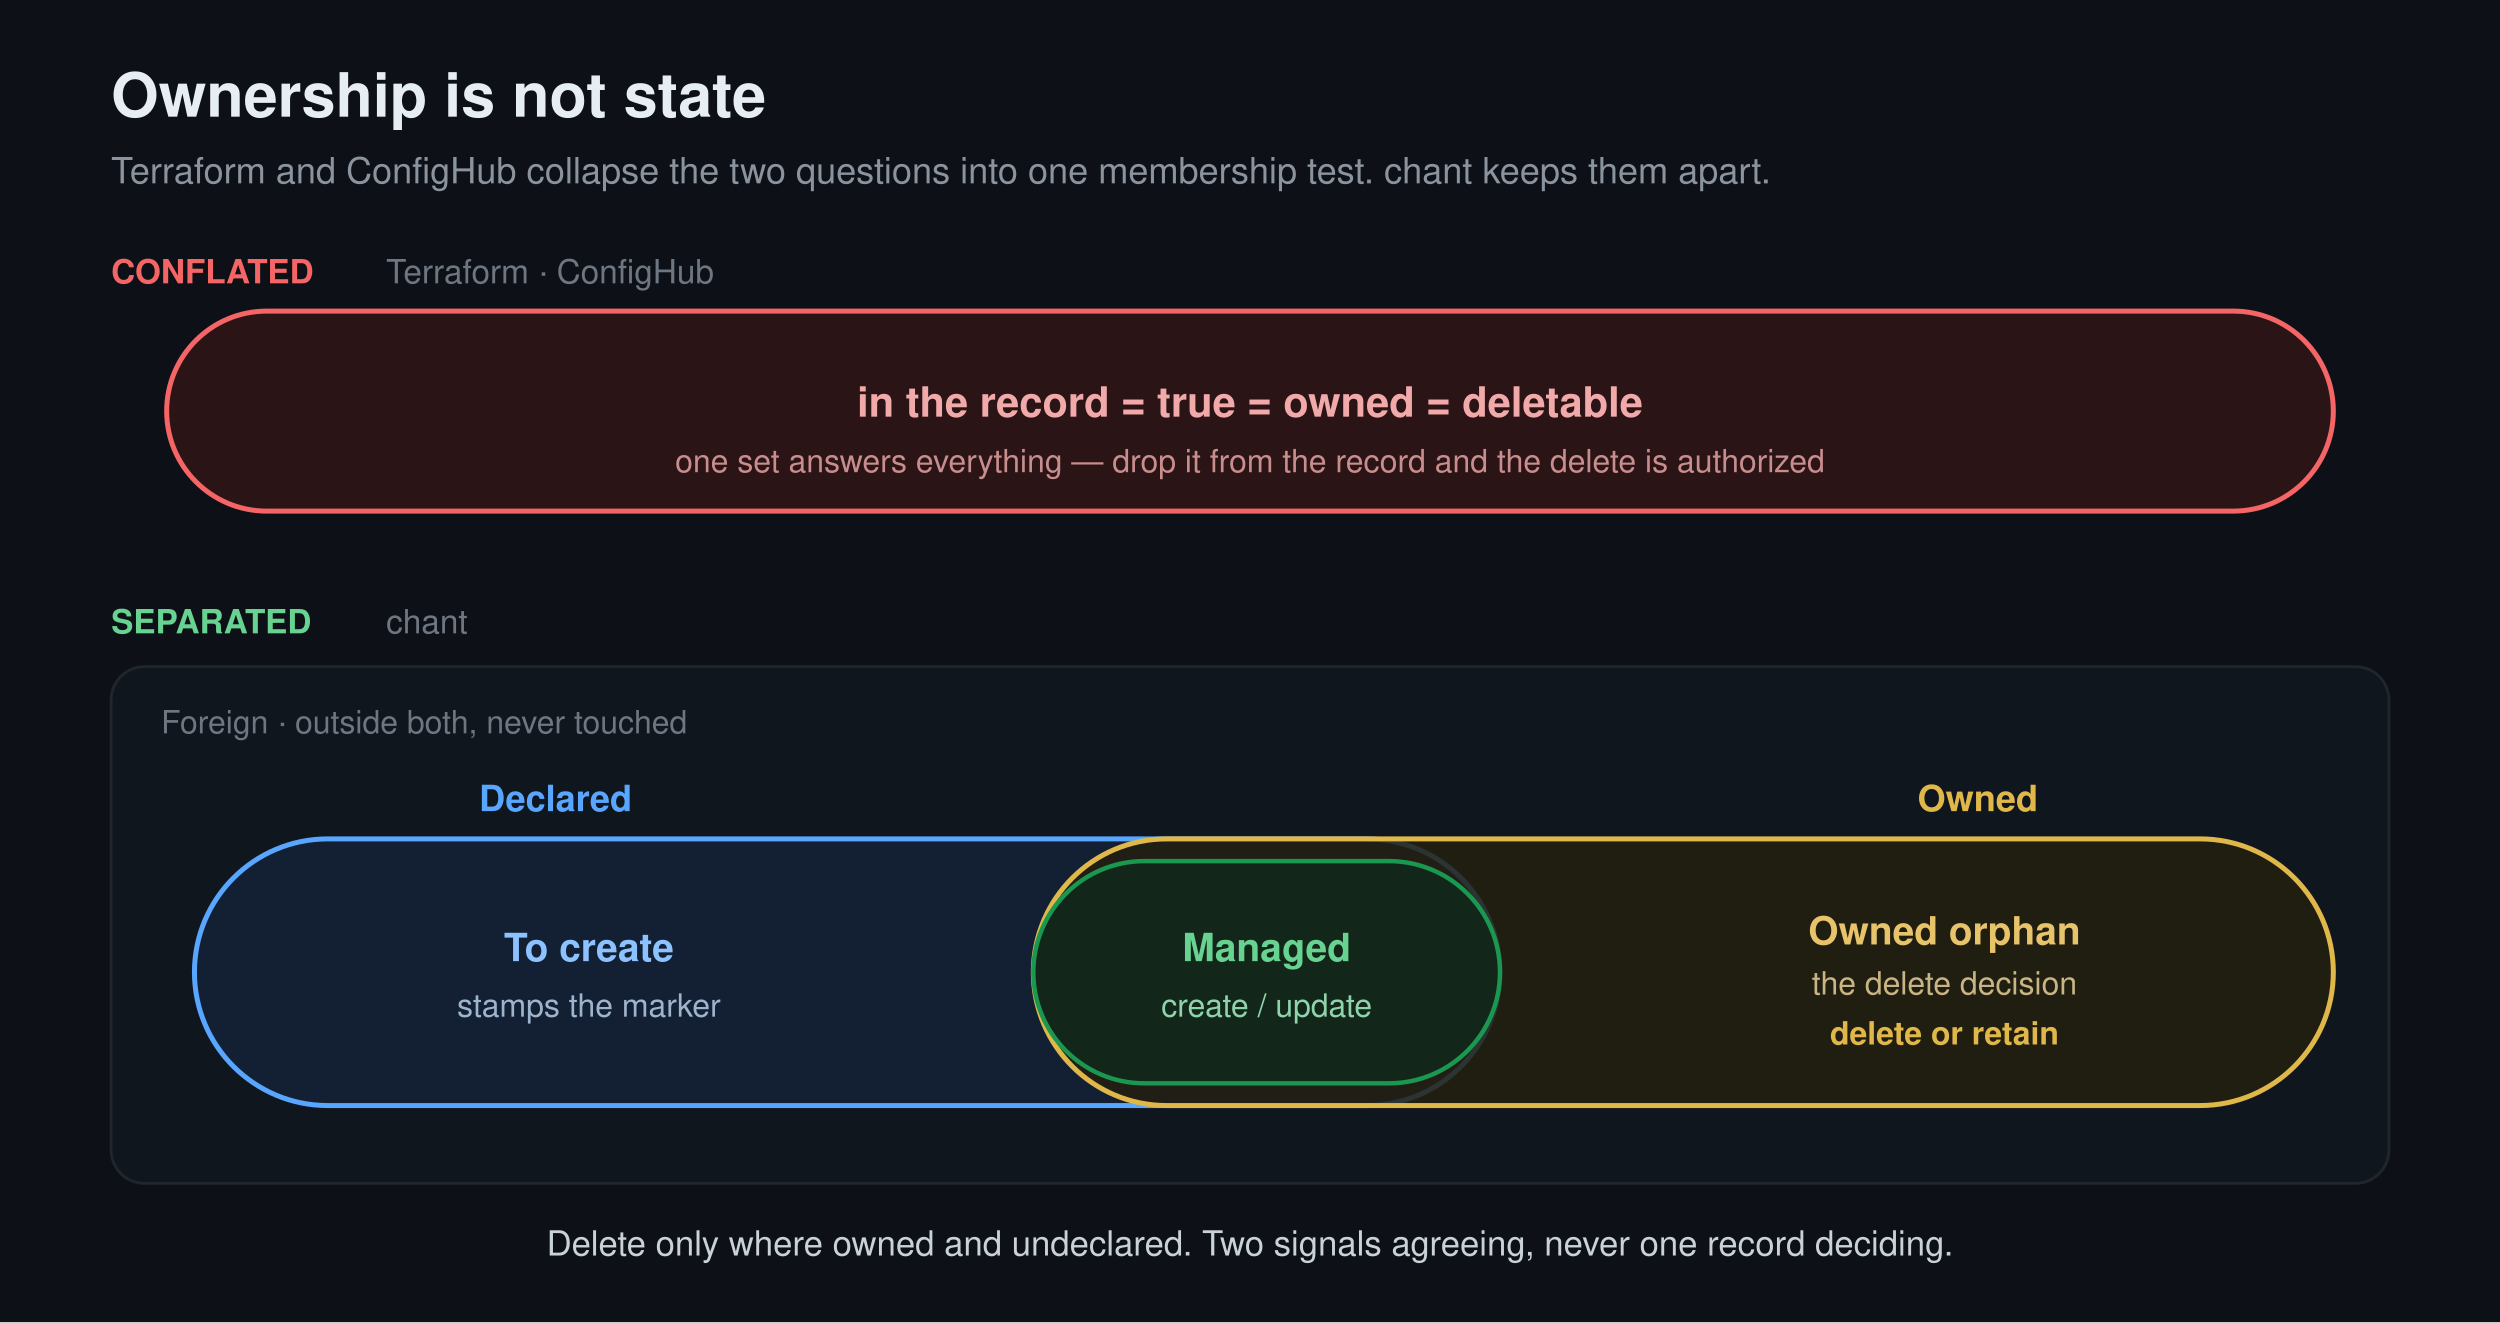
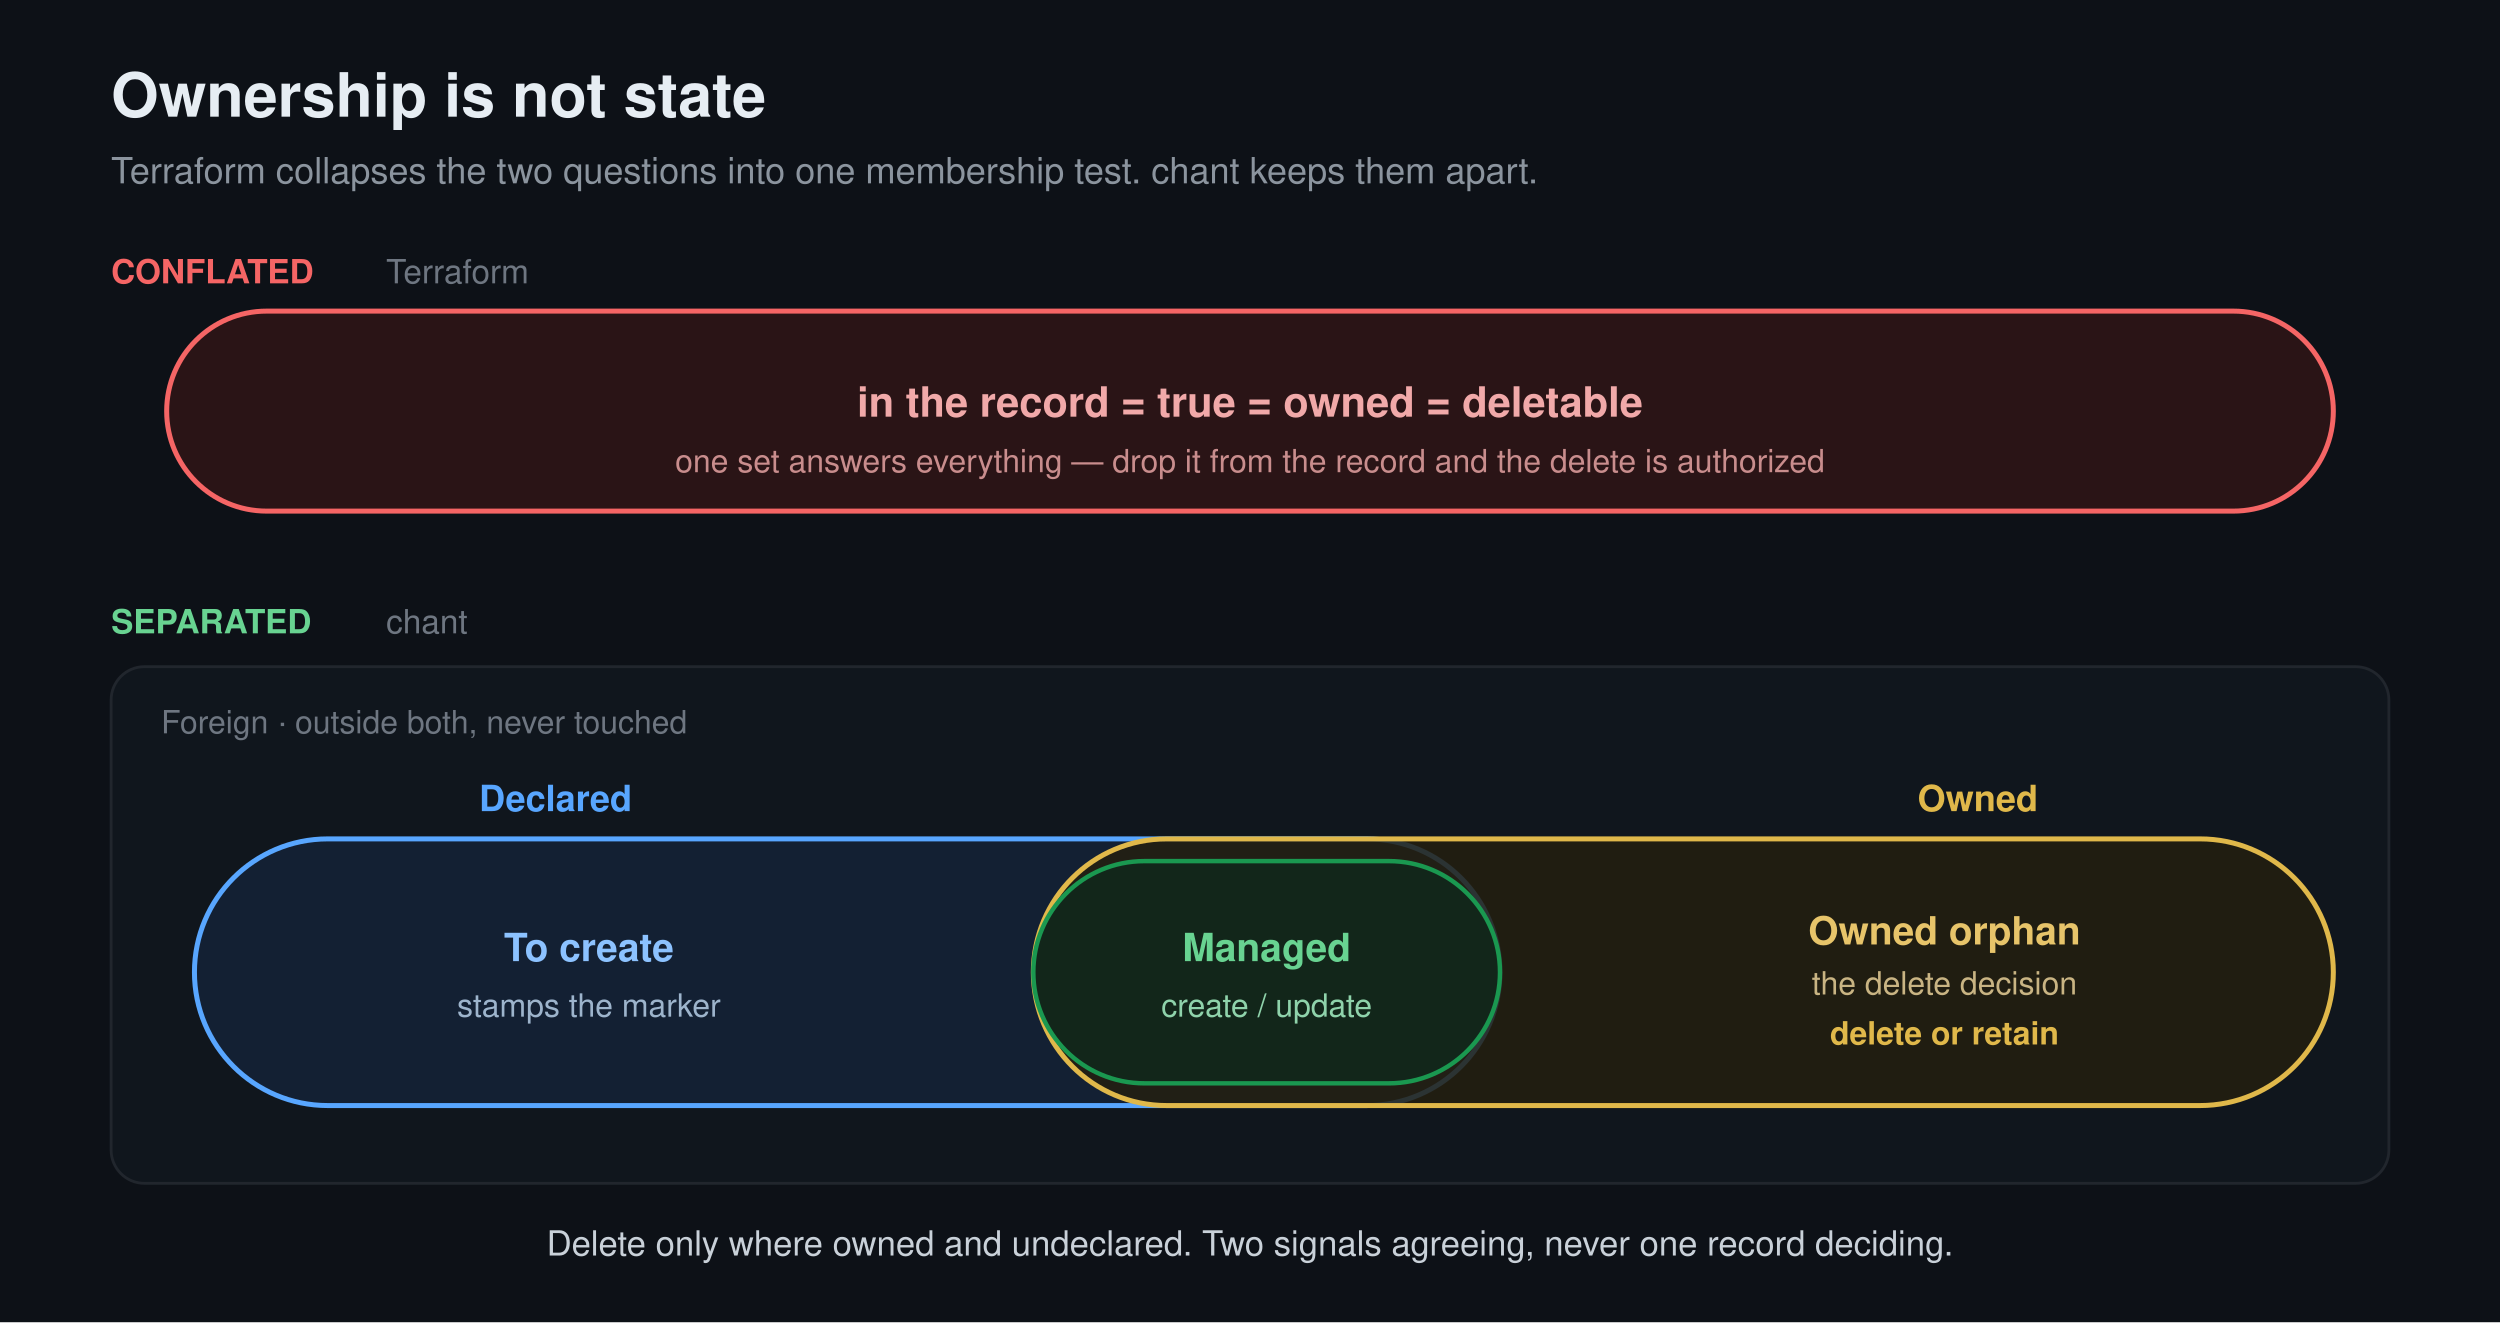
<svg xmlns="http://www.w3.org/2000/svg" viewBox="0 0 900 476" font-family="-apple-system, Segoe UI, Helvetica, Arial, sans-serif">
  <rect x="0" y="0" width="900" height="476" fill="#0d1117" />
  <text x="40" y="42" font-size="22" font-weight="700" fill="#e6edf3">Ownership is not state</text>
-   <text x="40" y="66" font-size="13" fill="#8b949e">Terraform and ConfigHub collapse the two questions into one membership test. chant keeps them apart.</text>
+   <text x="40" y="66" font-size="13" fill="#8b949e">Terraform collapses the two questions into one membership test. chant keeps them apart.</text>
  <text x="40" y="102" font-size="12" font-weight="700" fill="#f56565">CONFLATED</text>
-   <text x="139" y="102" font-size="12" fill="#6e7681">Terraform · ConfigHub</text>
+   <text x="139" y="102" font-size="12" fill="#6e7681">Terraform</text>
  <rect x="60" y="112" width="780" height="72" rx="36" fill="#2a1416" stroke="#f56565" stroke-width="1.8" />
  <text x="450" y="150" font-size="15" font-weight="600" fill="#f1a9a9" text-anchor="middle">in the record  =  true  =  owned  =  deletable</text>
  <text x="450" y="170" font-size="11.5" fill="#c98d8d" text-anchor="middle">one set answers everything — drop it from the record and the delete is authorized</text>
  <text x="40" y="228" font-size="12" font-weight="700" fill="#68d391">SEPARATED</text>
  <text x="139" y="228" font-size="12" fill="#6e7681">chant</text>
  <rect x="40" y="240" width="820" height="186" rx="12" fill="#10161d" stroke="#21262d" stroke-width="1" />
  <text x="58" y="264" font-size="11.5" fill="#6e7681">Foreign · outside both, never touched</text>
  <text x="200" y="292" font-size="13" font-weight="700" fill="#58a6ff" text-anchor="middle">Declared</text>
  <text x="712" y="292" font-size="13" font-weight="700" fill="#e0b84a" text-anchor="middle">Owned</text>
  <rect x="70" y="302" width="470" height="96" rx="48" fill="#132033" stroke="#58a6ff" stroke-width="1.8" />
  <rect x="372" y="302" width="468" height="96" rx="48" fill="#241f10" stroke="#e0b84a" stroke-width="1.8" fill-opacity="0.85" />
  <rect x="372" y="310" width="168" height="80" rx="40" fill="#12261a" stroke="#1a9850" stroke-width="1.6" />
  <text x="212" y="346" font-size="14" font-weight="700" fill="#8cc2ff" text-anchor="middle">To create</text>
  <text x="212" y="366" font-size="11.5" fill="#9db4cc" text-anchor="middle">stamps the marker</text>
  <text x="456" y="346" font-size="14" font-weight="700" fill="#68d391" text-anchor="middle">Managed</text>
  <text x="456" y="366" font-size="11.5" fill="#8fd3ab" text-anchor="middle">create / update</text>
  <text x="700" y="340" font-size="14" font-weight="700" fill="#e7c46a" text-anchor="middle">Owned orphan</text>
  <text x="700" y="358" font-size="11.5" fill="#c9b483" text-anchor="middle">the delete decision</text>
  <text x="700" y="376" font-size="11.5" font-weight="700" fill="#e0b84a" text-anchor="middle">delete or retain</text>
  <text x="450" y="452" font-size="12.5" fill="#c9d1d9" text-anchor="middle">Delete only where owned and undeclared. Two signals agreeing, never one record deciding.</text>
</svg>
